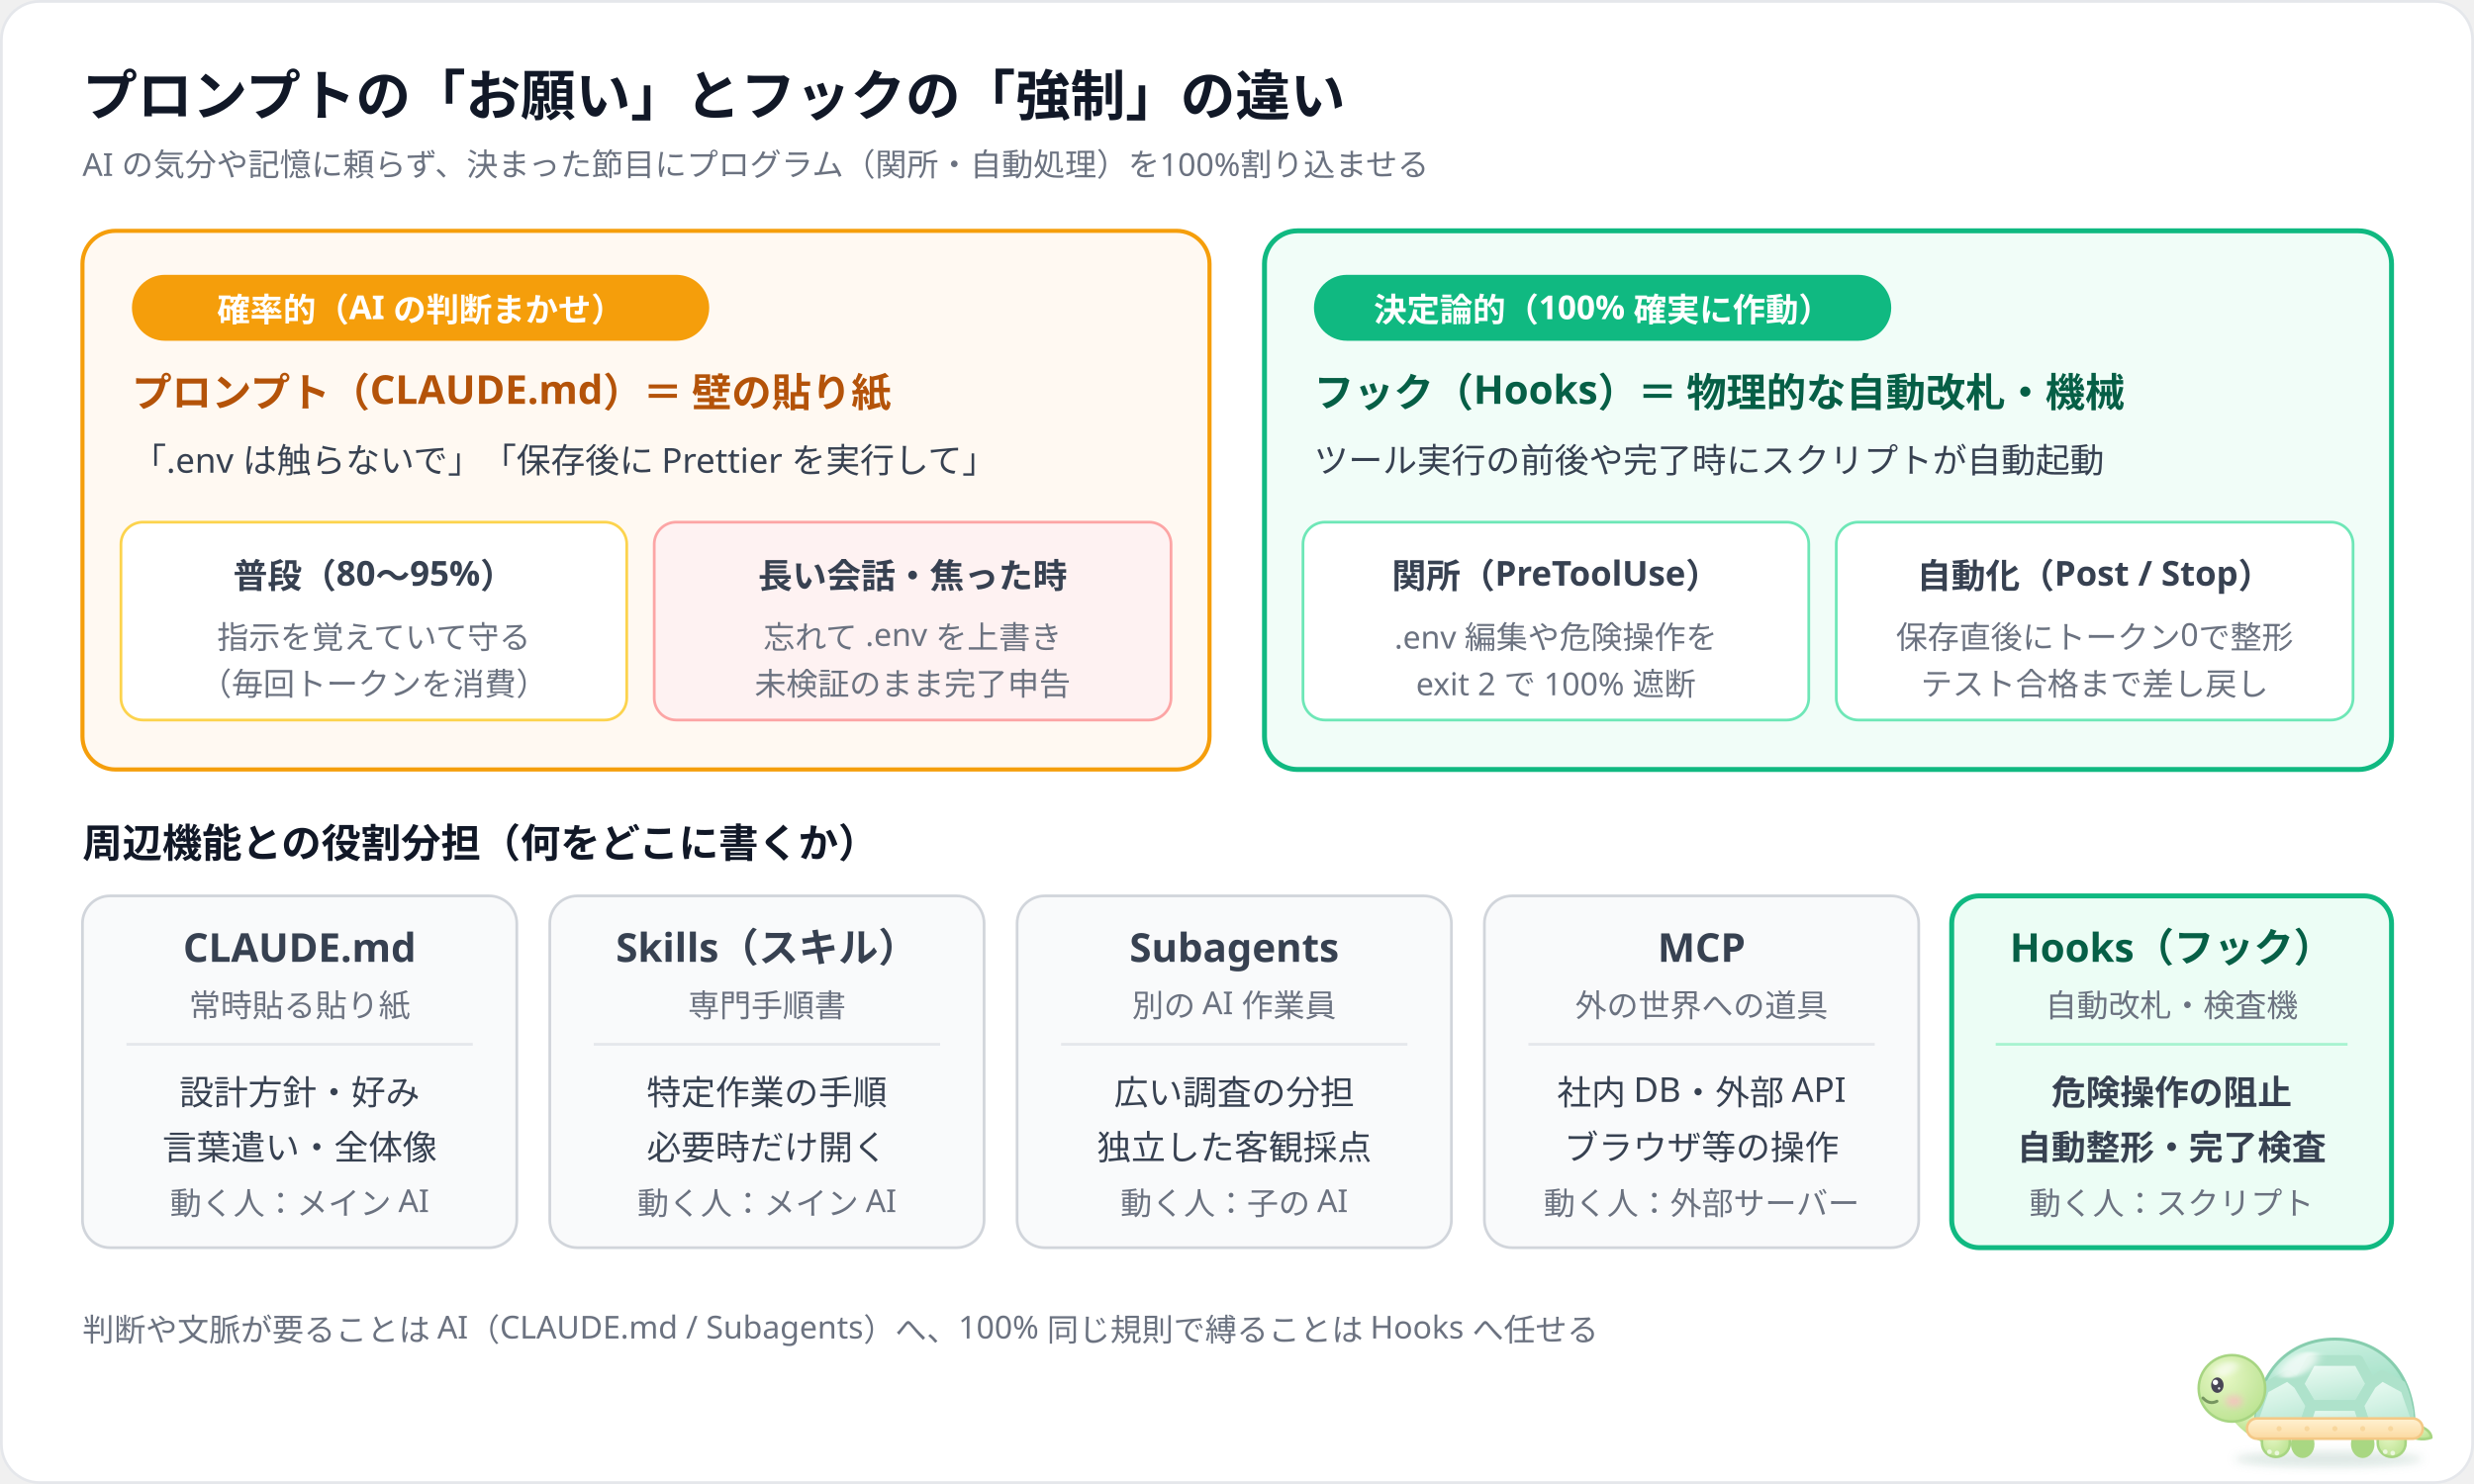
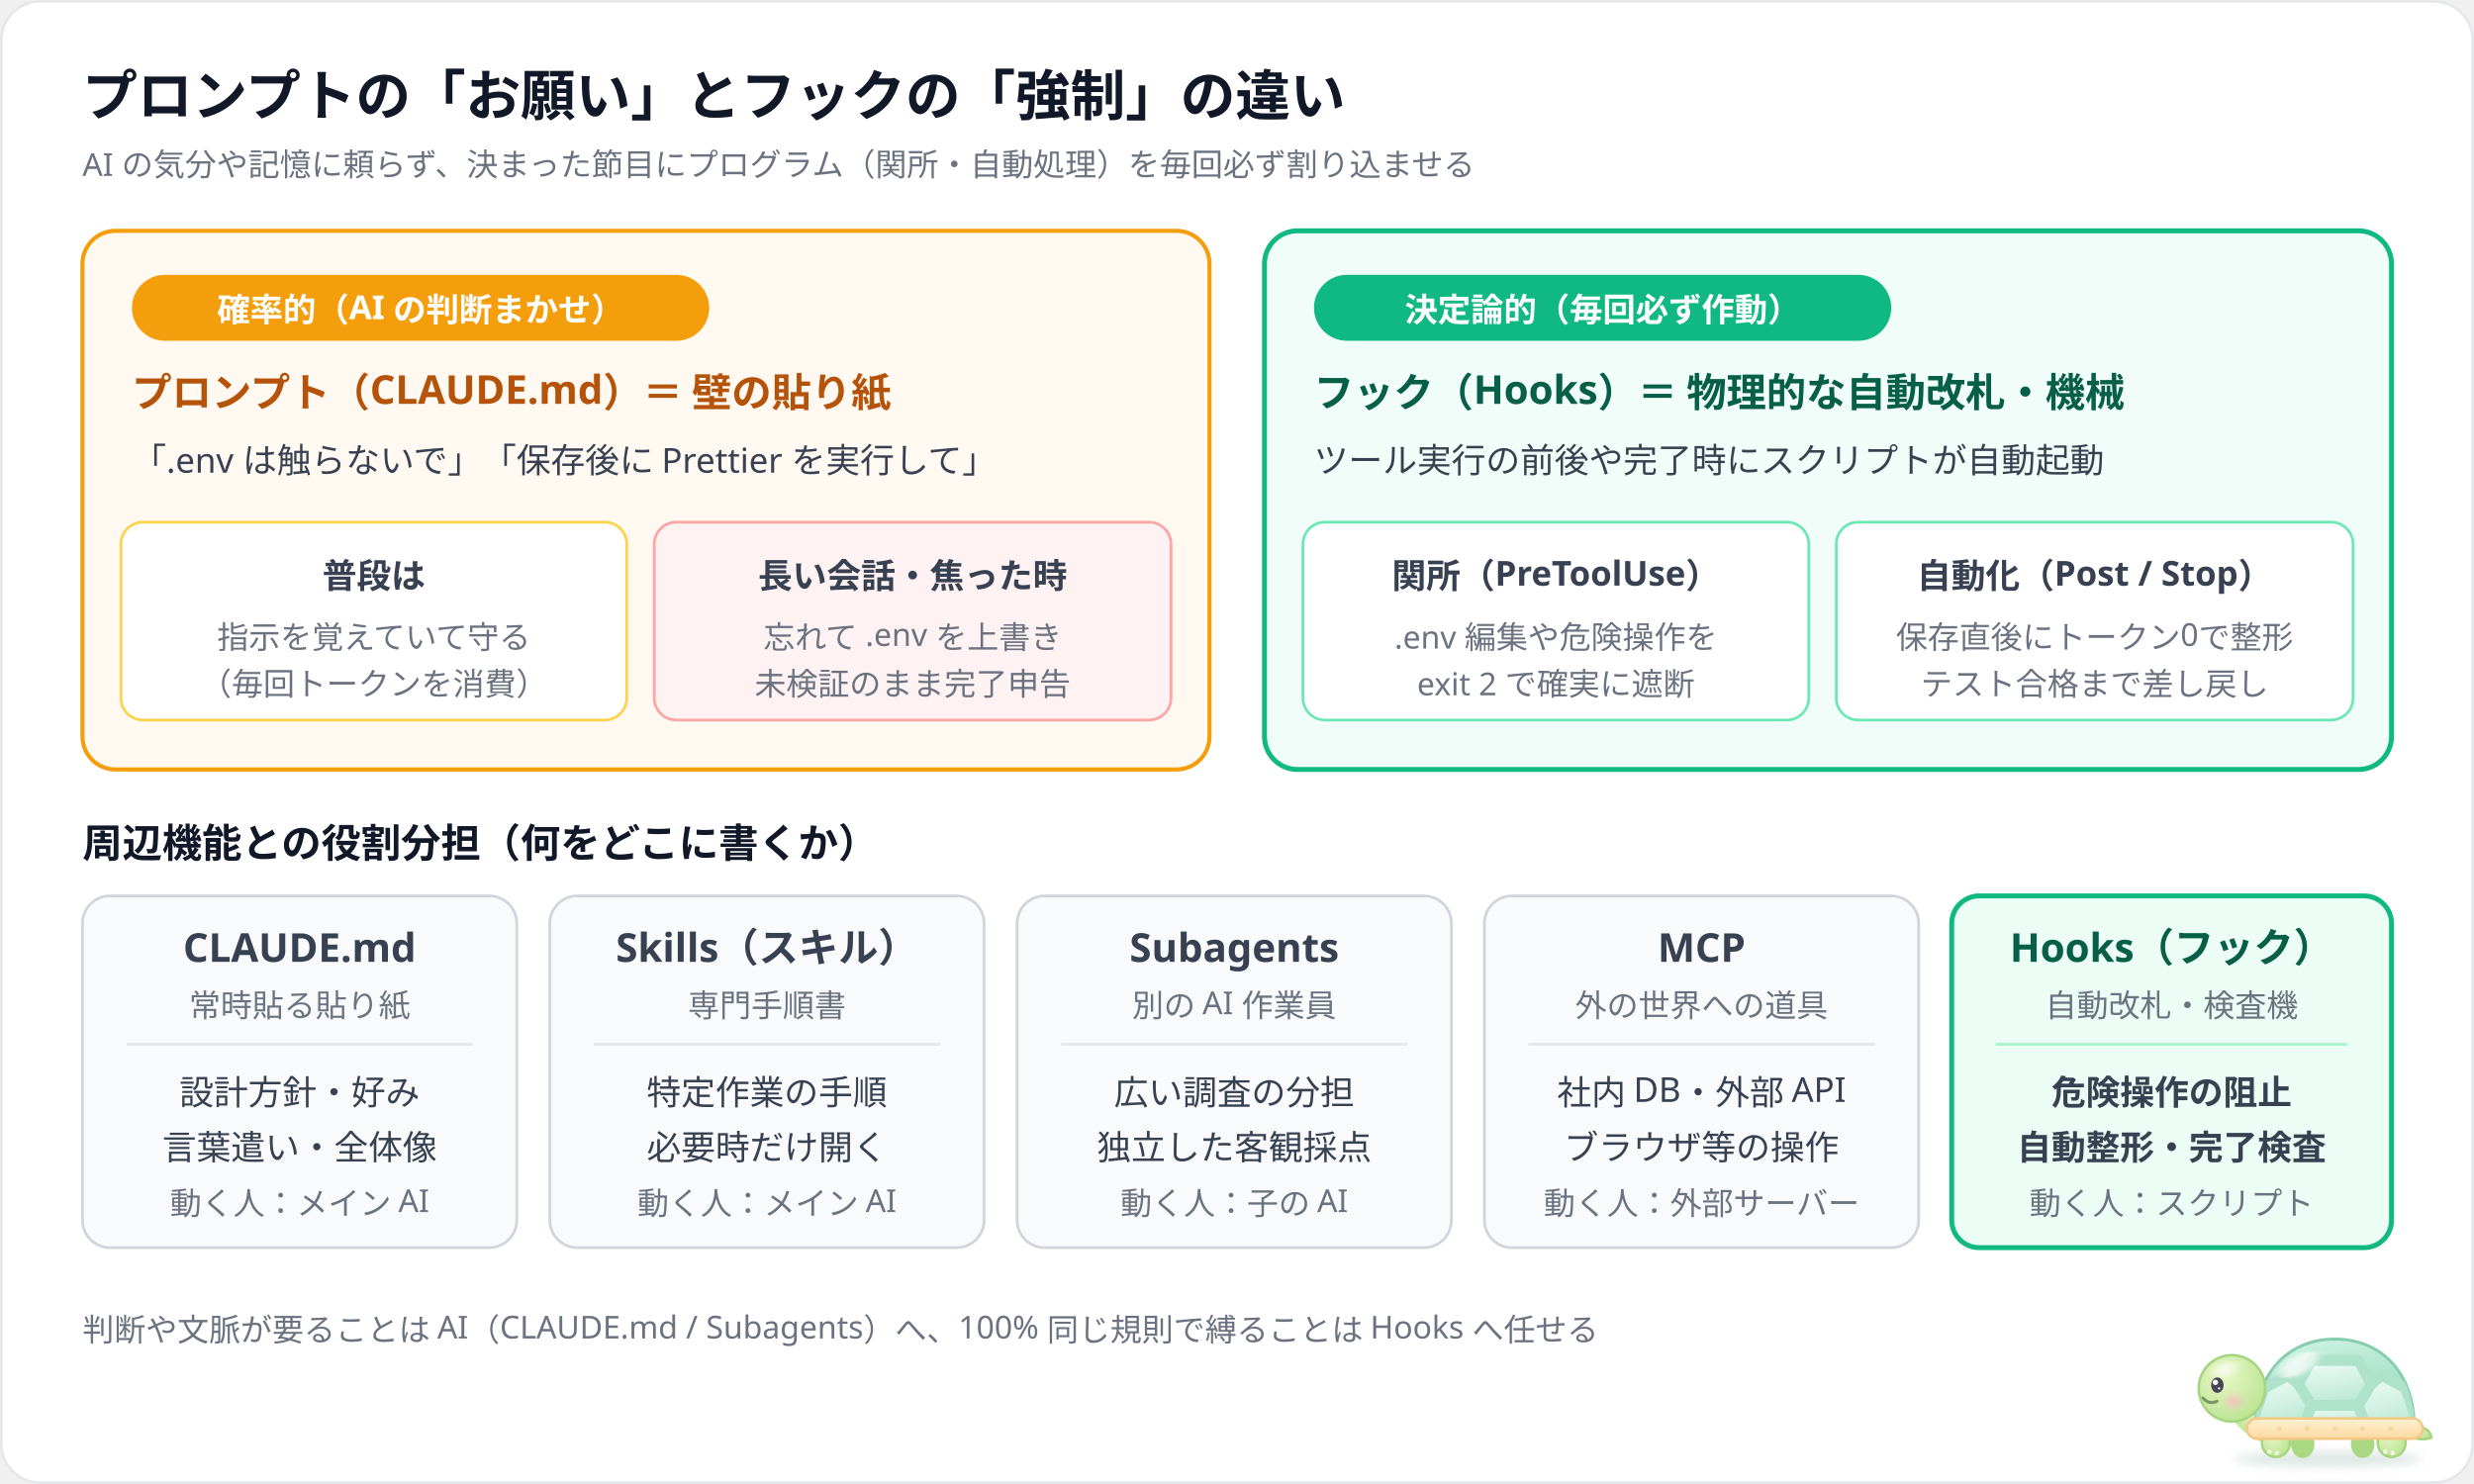
<svg xmlns="http://www.w3.org/2000/svg" viewBox="0 0 900 540" font-family="Meiryo, 'Yu Gothic UI', 'Noto Sans JP', sans-serif">
  <defs>
    <marker id="ah" viewBox="0 0 10 10" refX="9" refY="5" markerWidth="7" markerHeight="7" orient="auto-start-reverse">
      <path d="M0,0 L10,5 L0,10 z" fill="#6b7280" />
    </marker>
    <style>
      .h{font-size:14.5px;font-weight:700}
      .b{font-size:12.5px;fill:#374151}
      .s{font-size:11.5px;fill:#6b7280}
    </style>
  </defs>
  <rect x="0.5" y="0.5" width="899" height="539" rx="14" fill="#ffffff" stroke="#e5e7eb" />
  <text x="30" y="42" font-size="20" font-weight="700" fill="#111827">プロンプトの「お願い」とフックの「強制」の違い</text>
-   <text x="30" y="64" class="s" font-size="13">AI の気分や記憶に頼らず、決まった節目にプログラム（関所・自動処理）を100%割り込ませる</text>
+   <text x="30" y="64" class="s" font-size="13">AI の気分や記憶に頼らず、決まった節目にプログラム（関所・自動処理）を毎回必ず割り込ませる</text>
  <rect x="30" y="84" width="410" height="196" rx="12" fill="#fff7ed" fill-opacity="0.7" stroke="#f59e0b" stroke-width="1.5" />
  <rect x="48" y="100" width="210" height="24" rx="12" fill="#f59e0b" />
  <text x="153" y="117" text-anchor="middle" font-size="12" font-weight="700" fill="#ffffff">確率的（AI の判断まかせ）</text>
  <text x="48" y="148" class="h" fill="#b45309">プロンプト（CLAUDE.md）＝ 壁の貼り紙</text>
  <text x="48" y="172" class="b">「.env は触らないで」「保存後に Prettier を実行して」</text>
  <rect x="44" y="190" width="184" height="72" rx="8" fill="#ffffff" stroke="#fcd34d" />
-   <text x="136" y="214" text-anchor="middle" class="b" font-weight="700" fill="#047857">普段（80〜95%）</text>
+   <text x="136" y="214" text-anchor="middle" class="b" font-weight="700" fill="#047857">普段は</text>
  <text x="136" y="236" text-anchor="middle" class="s">指示を覚えていて守る</text>
  <text x="136" y="253" text-anchor="middle" class="s">（毎回トークンを消費）</text>
  <rect x="238" y="190" width="188" height="72" rx="8" fill="#fef2f2" stroke="#fca5a5" />
  <text x="332" y="214" text-anchor="middle" class="b" font-weight="700" fill="#b91c1c">長い会話・焦った時</text>
  <text x="332" y="236" text-anchor="middle" class="s">忘れて .env を上書き</text>
  <text x="332" y="253" text-anchor="middle" class="s">未検証のまま完了申告</text>
  <rect x="460" y="84" width="410" height="196" rx="12" fill="#ecfdf5" fill-opacity="0.7" stroke="#10b981" stroke-width="1.8" />
  <rect x="478" y="100" width="210" height="24" rx="12" fill="#10b981" />
-   <text x="583" y="117" text-anchor="middle" font-size="12" font-weight="700" fill="#ffffff">決定論的（100% 確実に作動）</text>
+   <text x="583" y="117" text-anchor="middle" font-size="12" font-weight="700" fill="#ffffff">決定論的（毎回必ず作動）</text>
  <text x="478" y="148" class="h" fill="#065f46">フック（Hooks）＝ 物理的な自動改札・機械</text>
  <text x="478" y="172" class="b">ツール実行の前後や完了時にスクリプトが自動起動</text>
  <rect x="474" y="190" width="184" height="72" rx="8" fill="#ffffff" stroke="#6ee7b7" />
  <text x="566" y="214" text-anchor="middle" class="b" font-weight="700" fill="#065f46">関所（PreToolUse）</text>
  <text x="566" y="236" text-anchor="middle" class="s">.env 編集や危険操作を</text>
-   <text x="566" y="253" text-anchor="middle" class="s">exit 2 で 100% 遮断</text>
+   <text x="566" y="253" text-anchor="middle" class="s">exit 2 で確実に遮断</text>
  <rect x="668" y="190" width="188" height="72" rx="8" fill="#ffffff" stroke="#6ee7b7" />
  <text x="762" y="214" text-anchor="middle" class="b" font-weight="700" fill="#065f46">自動化（Post / Stop）</text>
  <text x="762" y="236" text-anchor="middle" class="s">保存直後にトークン0で整形</text>
  <text x="762" y="253" text-anchor="middle" class="s">テスト合格まで差し戻し</text>
  <text x="30" y="312" class="h" fill="#111827">周辺機能との役割分担（何をどこに書くか）</text>
  <rect x="30" y="326" width="158" height="128" rx="10" fill="#f9fafb" stroke="#d1d5db" />
  <text x="109" y="350" text-anchor="middle" class="h" fill="#374151">CLAUDE.md</text>
  <text x="109" y="370" text-anchor="middle" class="s">常時貼る貼り紙</text>
  <line x1="46" y1="380" x2="172" y2="380" stroke="#e5e7eb" />
  <text x="109" y="402" text-anchor="middle" class="b">設計方針・好み</text>
  <text x="109" y="422" text-anchor="middle" class="b">言葉遣い・全体像</text>
  <text x="109" y="442" text-anchor="middle" class="s">動く人：メイン AI</text>
  <rect x="200" y="326" width="158" height="128" rx="10" fill="#f9fafb" stroke="#d1d5db" />
  <text x="279" y="350" text-anchor="middle" class="h" fill="#374151">Skills（スキル）</text>
  <text x="279" y="370" text-anchor="middle" class="s">専門手順書</text>
  <line x1="216" y1="380" x2="342" y2="380" stroke="#e5e7eb" />
  <text x="279" y="402" text-anchor="middle" class="b">特定作業の手順</text>
  <text x="279" y="422" text-anchor="middle" class="b">必要時だけ開く</text>
  <text x="279" y="442" text-anchor="middle" class="s">動く人：メイン AI</text>
  <rect x="370" y="326" width="158" height="128" rx="10" fill="#f9fafb" stroke="#d1d5db" />
  <text x="449" y="350" text-anchor="middle" class="h" fill="#374151">Subagents</text>
  <text x="449" y="370" text-anchor="middle" class="s">別の AI 作業員</text>
  <line x1="386" y1="380" x2="512" y2="380" stroke="#e5e7eb" />
  <text x="449" y="402" text-anchor="middle" class="b">広い調査の分担</text>
  <text x="449" y="422" text-anchor="middle" class="b">独立した客観採点</text>
  <text x="449" y="442" text-anchor="middle" class="s">動く人：子の AI</text>
  <rect x="540" y="326" width="158" height="128" rx="10" fill="#f9fafb" stroke="#d1d5db" />
  <text x="619" y="350" text-anchor="middle" class="h" fill="#374151">MCP</text>
  <text x="619" y="370" text-anchor="middle" class="s">外の世界への道具</text>
  <line x1="556" y1="380" x2="682" y2="380" stroke="#e5e7eb" />
  <text x="619" y="402" text-anchor="middle" class="b">社内 DB・外部 API</text>
  <text x="619" y="422" text-anchor="middle" class="b">ブラウザ等の操作</text>
  <text x="619" y="442" text-anchor="middle" class="s">動く人：外部サーバー</text>
  <rect x="710" y="326" width="160" height="128" rx="10" fill="#ecfdf5" stroke="#10b981" stroke-width="1.8" />
  <text x="790" y="350" text-anchor="middle" class="h" fill="#065f46">Hooks（フック）</text>
  <text x="790" y="370" text-anchor="middle" class="s">自動改札・検査機</text>
  <line x1="726" y1="380" x2="854" y2="380" stroke="#a7f3d0" />
  <text x="790" y="402" text-anchor="middle" class="b" font-weight="700" fill="#065f46">危険操作の阻止</text>
  <text x="790" y="422" text-anchor="middle" class="b" font-weight="700" fill="#065f46">自動整形・完了検査</text>
  <text x="790" y="442" text-anchor="middle" class="s">動く人：スクリプト</text>
  <text x="30" y="488" class="s">判断や文脈が要ることは AI（CLAUDE.md / Subagents）へ、100% 同じ規則で縛ることは Hooks へ任せる</text>
  <g transform="translate(794 474) scale(0.78)">
    <g id="kame-mark" opacity="0.94">
      <defs>
        <linearGradient id="kameShell" x1="0.3" y1="0" x2="0.6" y2="1">
          <stop offset="0" stop-color="#c9f1e0" />
          <stop offset="1" stop-color="#86d3b4" />
        </linearGradient>
        <linearGradient id="kameScute" x1="0.3" y1="0" x2="0.6" y2="1">
          <stop offset="0" stop-color="#ecfbf4" />
          <stop offset="1" stop-color="#b3e6d0" />
        </linearGradient>
        <radialGradient id="kameSkin" cx="0.38" cy="0.32" r="0.8">
          <stop offset="0" stop-color="#e6f7c2" />
          <stop offset="1" stop-color="#b3df86" />
        </radialGradient>
        <linearGradient id="kameRim" x1="0" y1="0" x2="0" y2="1">
          <stop offset="0" stop-color="#fff1cf" />
          <stop offset="1" stop-color="#fbd79b" />
        </linearGradient>
        <filter id="kameSoft" x="-20%" y="-50%" width="140%" height="200%">
          <feGaussianBlur stdDeviation="2.2" />
        </filter>
        <filter id="kameGlow" x="-50%" y="-50%" width="200%" height="200%">
          <feGaussianBlur stdDeviation="1.6" />
        </filter>
        <clipPath id="kameDome">
          <path d="M34 58 C34 31 51 17 71 17 C92 17 108 32 108 58 Z" />
        </clipPath>
      </defs>
      <ellipse cx="68" cy="73" rx="44" ry="3.6" fill="#5b8f7b" opacity="0.22" filter="url(#kameSoft)" />
      <ellipse cx="56" cy="66" rx="5.5" ry="6.5" fill="#a4d47a" />
      <ellipse cx="84" cy="66" rx="5.5" ry="6.5" fill="#a4d47a" />
      <path d="M106 57 C112 57 116 60 116 63 C112 64.5 107 63.5 104 61 Z" fill="url(#kameSkin)" stroke="#a2d27a" stroke-width="1.2" stroke-linejoin="round" />
      <path d="M42 60 C36 58 30 54 26 47" fill="none" stroke="url(#kameSkin)" stroke-width="13" stroke-linecap="round" />
      <rect x="37" y="57" width="13" height="15" rx="6.5" fill="url(#kameSkin)" stroke="#a2d27a" stroke-width="1.2" />
      <rect x="91" y="57" width="13" height="15" rx="6.5" fill="url(#kameSkin)" stroke="#a2d27a" stroke-width="1.2" />
      <path d="M34 58 C34 31 51 17 71 17 C92 17 108 32 108 58 Z" fill="url(#kameShell)" stroke="#7fcaa9" stroke-width="1.4" />
      <g clip-path="url(#kameDome)" fill="url(#kameScute)" stroke="#a9e0c8" stroke-width="5" stroke-linejoin="round">
        <path d="M60 27 L82 27 L88 38 L82 48 L60 48 L54 38 Z" />
        <path d="M31 60 L38 40 L49 34 L54 38 L60 48 L56 60 Z" />
        <path d="M111 60 L104 40 L93 34 L88 38 L82 48 L86 60 Z" />
        <path d="M60 48 L82 48 L86 60 L56 60 Z" />
      </g>
      <ellipse cx="54" cy="29" rx="10" ry="4.5" fill="#ffffff" opacity="0.7" transform="rotate(-28 54 29)" filter="url(#kameGlow)" />
      <rect x="30" y="54" width="82" height="9.5" rx="4.75" fill="url(#kameRim)" stroke="#f3c57e" stroke-width="1.2" />
      <g fill="#f6cf8f" opacity="0.8">
        <circle cx="45" cy="58.8" r="1.2" />
        <circle cx="58" cy="58.8" r="1.2" />
        <circle cx="71" cy="58.8" r="1.2" />
        <circle cx="84" cy="58.8" r="1.2" />
        <circle cx="97" cy="58.8" r="1.2" />
      </g>
      <circle cx="23" cy="40" r="15.5" fill="url(#kameSkin)" stroke="#a2d27a" stroke-width="1.2" />
      <ellipse cx="20" cy="31" rx="6" ry="3" fill="#ffffff" opacity="0.6" transform="rotate(-20 20 31)" filter="url(#kameGlow)" />
      <ellipse cx="16.2" cy="38.5" rx="2.9" ry="3.6" fill="#3d3a4a" />
      <circle cx="15.3" cy="37.2" r="1.25" fill="#ffffff" />
      <circle cx="17" cy="40" r="0.55" fill="#ffffff" opacity="0.9" />
      <ellipse cx="24" cy="46" rx="4" ry="2.6" fill="#ffb3c1" opacity="0.75" filter="url(#kameGlow)" />
      <path d="M9.5 44.5 Q12.5 47.8 16 46" fill="none" stroke="#6f8f56" stroke-width="1.4" stroke-linecap="round" />
      <g fill="#ffffff" opacity="0.65">
        <circle cx="40.5" cy="69.6" r="1.1" />
        <circle cx="44" cy="70.2" r="1.1" />
        <circle cx="94.5" cy="69.6" r="1.1" />
        <circle cx="98" cy="70.2" r="1.1" />
      </g>
    </g>
  </g>
</svg>
